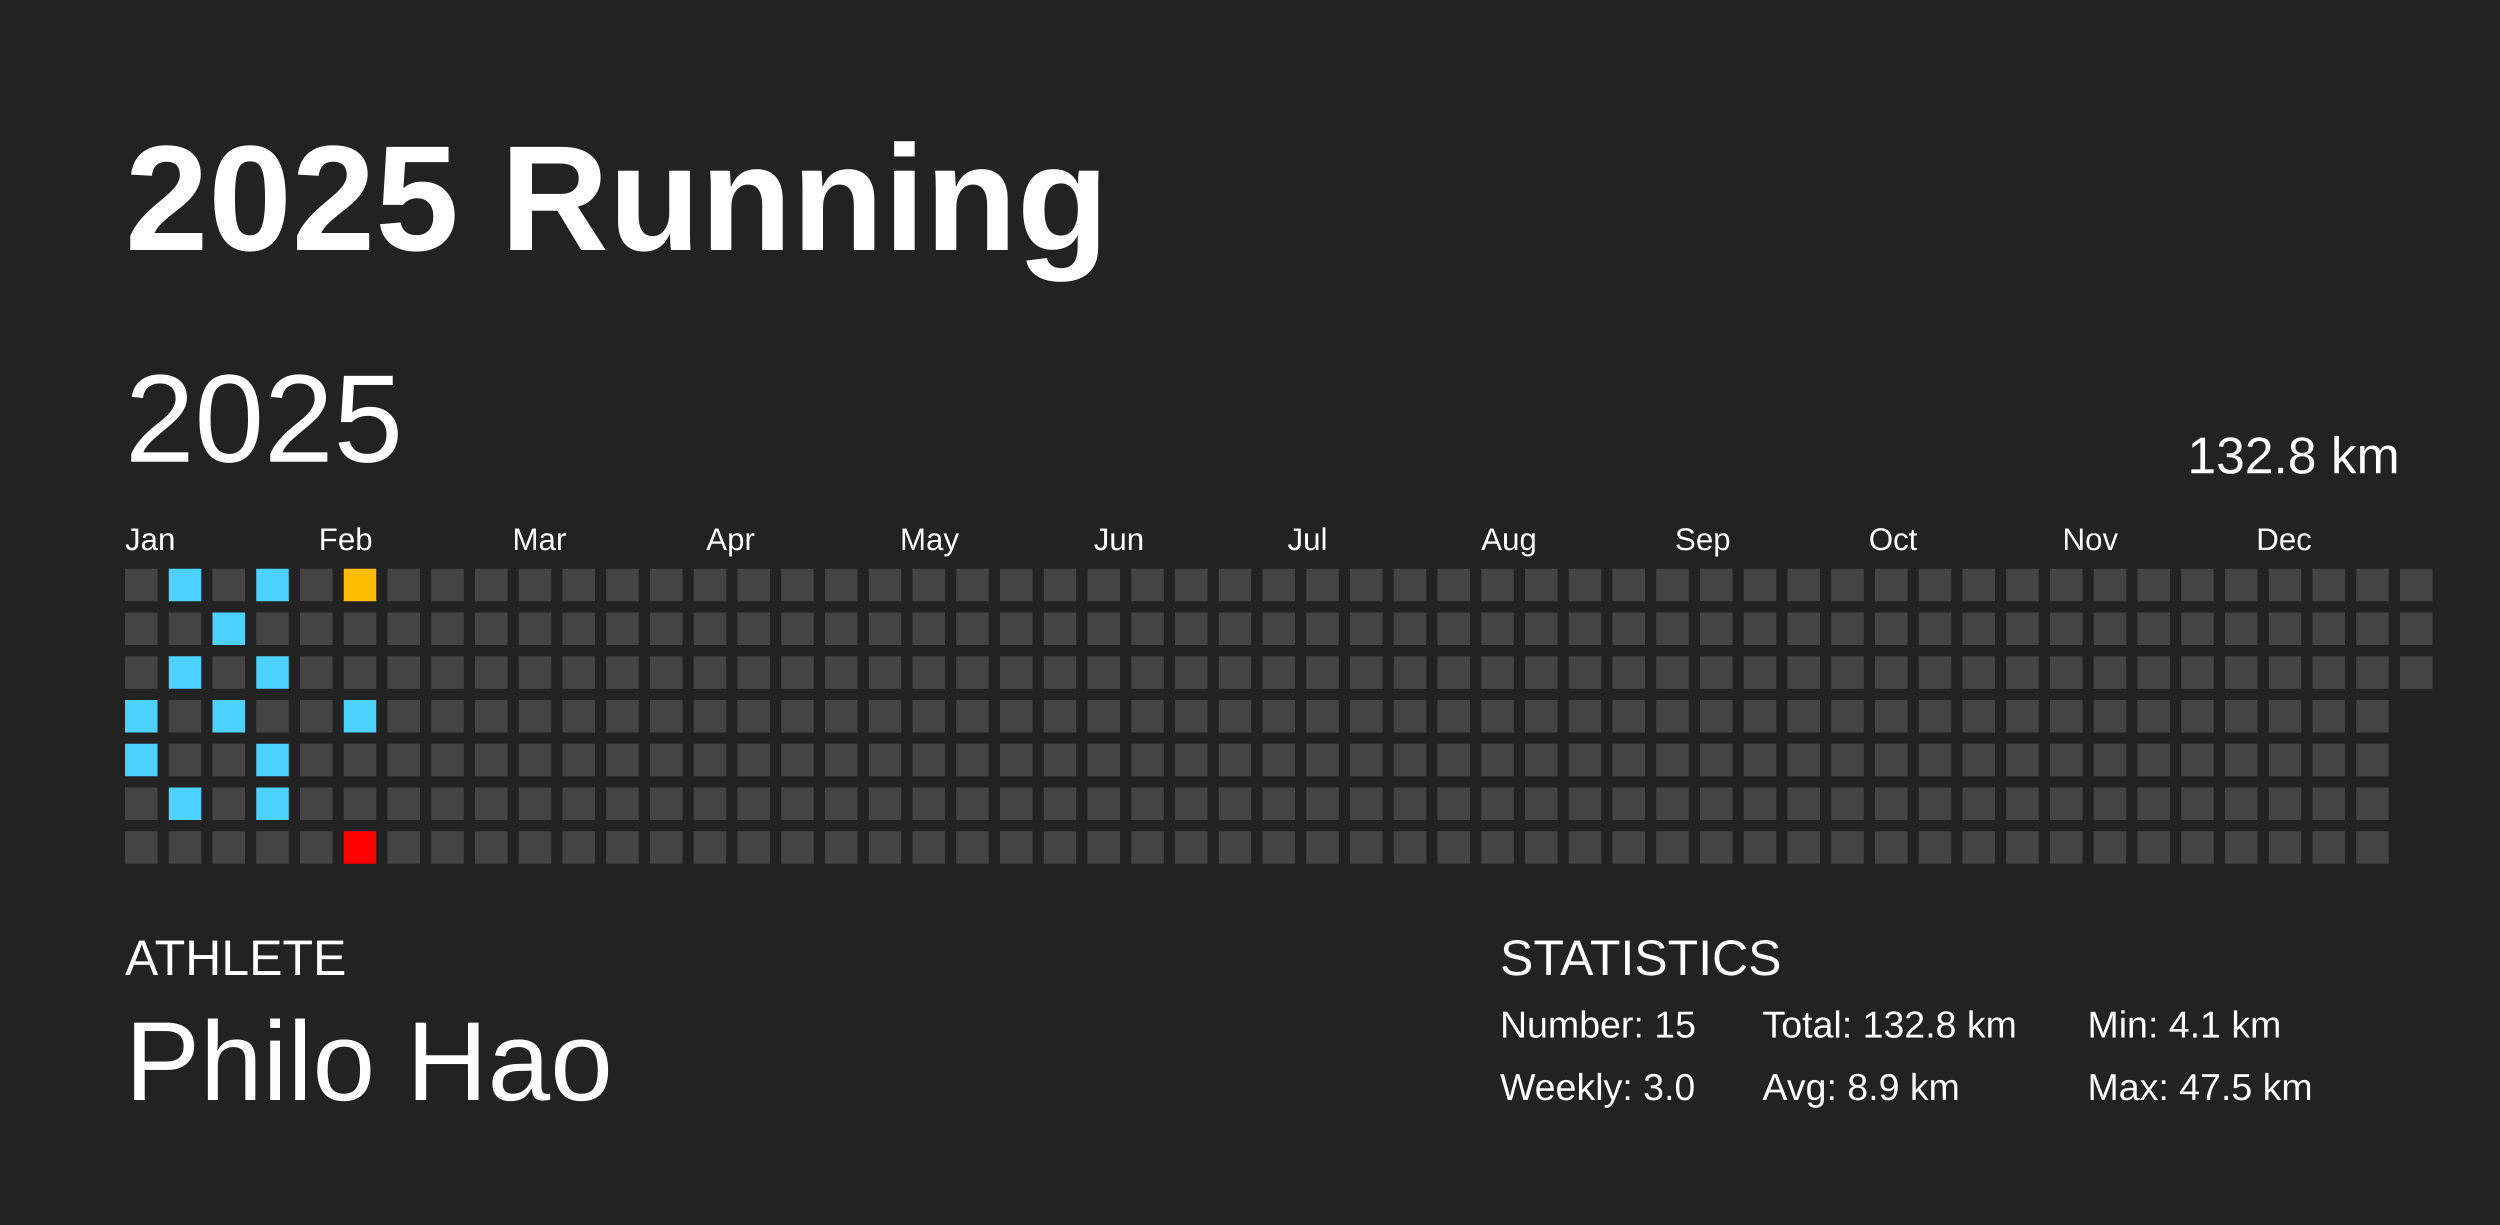
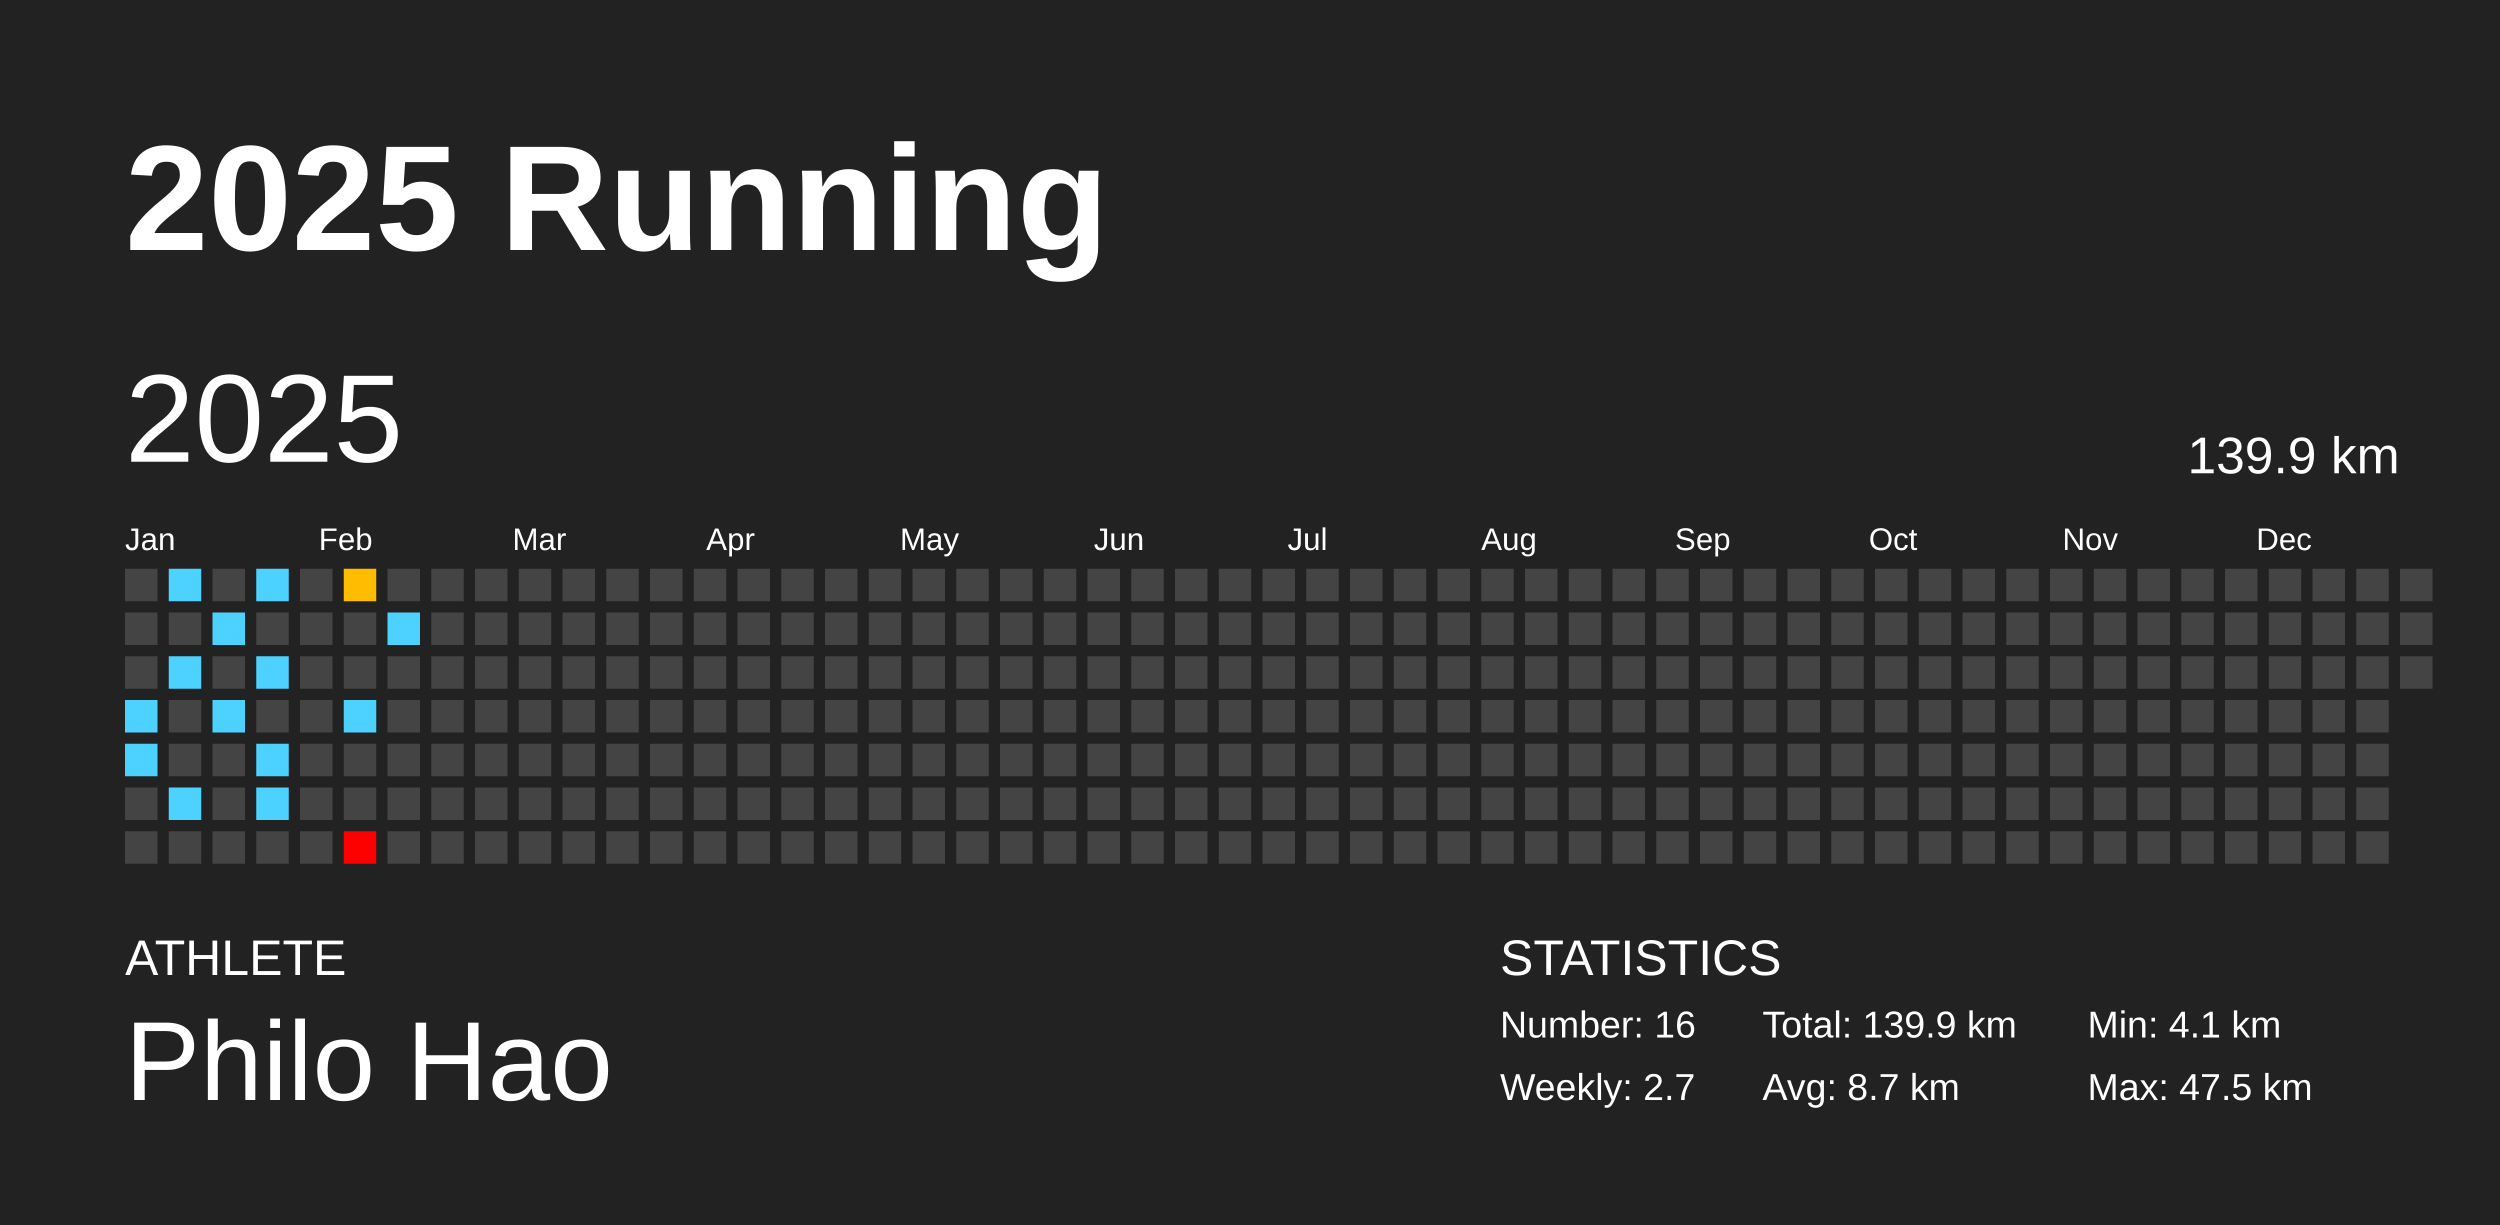
<svg xmlns="http://www.w3.org/2000/svg" baseProfile="full" height="98mm" version="1.1" viewBox="0,0,200,98" width="200mm">
  <defs />
  <rect fill="#222222" height="98" width="200" x="0" y="0" />
  <text fill="#FFFFFF" style="font-size:12px; font-family:Arial; font-weight:bold;" x="10" y="20">2025 Running</text>
  <text fill="#FFFFFF" style="font-size:4px; font-family:Arial" x="10" y="78">ATHLETE</text>
  <text fill="#FFFFFF" style="font-size:9px; font-family:Arial" x="10" y="88">Philo Hao</text>
  <text fill="#FFFFFF" style="font-size:4px; font-family:Arial" x="120" y="78">STATISTICS</text>
-   <text fill="#FFFFFF" style="font-size:3px; font-family:Arial" x="120" y="83">Number: 15</text>
-   <text fill="#FFFFFF" style="font-size:3px; font-family:Arial" x="120" y="88">Weekly: 3.0</text>
-   <text fill="#FFFFFF" style="font-size:3px; font-family:Arial" x="141" y="83">Total: 132.8 km</text>
-   <text fill="#FFFFFF" style="font-size:3px; font-family:Arial" x="141" y="88">Avg: 8.9 km</text>
+   <text fill="#FFFFFF" style="font-size:3px; font-family:Arial" x="120" y="83">Number: 16</text>
+   <text fill="#FFFFFF" style="font-size:3px; font-family:Arial" x="120" y="88">Weekly: 2.7</text>
+   <text fill="#FFFFFF" style="font-size:3px; font-family:Arial" x="141" y="83">Total: 139.9 km</text>
+   <text fill="#FFFFFF" style="font-size:3px; font-family:Arial" x="141" y="88">Avg: 8.7 km</text>
  <text fill="#FFFFFF" style="font-size:3px; font-family:Arial" x="167" y="83">Min: 4.1 km</text>
  <text fill="#FFFFFF" style="font-size:3px; font-family:Arial" x="167" y="88">Max: 47.5 km</text>
  <text dominant-baseline="hanging" fill="#FFFFFF" style="font-size:10.0px; font-family:Arial;" x="10" y="30">2025</text>
-   <text dominant-baseline="hanging" fill="#FFFFFF" style="font-size:4.125px; font-family:Arial;" x="175" y="35">132.8 km</text>
+   <text dominant-baseline="hanging" fill="#FFFFFF" style="font-size:4.125px; font-family:Arial;" x="175" y="35">139.9 km</text>
  <text fill="#FFFFFF" style="font-size:2.5px; font-family:Arial" x="10.0" y="44">Jan</text>
  <text fill="#FFFFFF" style="font-size:2.5px; font-family:Arial" x="25.5" y="44">Feb</text>
  <text fill="#FFFFFF" style="font-size:2.5px; font-family:Arial" x="41.0" y="44">Mar</text>
  <text fill="#FFFFFF" style="font-size:2.5px; font-family:Arial" x="56.5" y="44">Apr</text>
  <text fill="#FFFFFF" style="font-size:2.5px; font-family:Arial" x="72.0" y="44">May</text>
  <text fill="#FFFFFF" style="font-size:2.5px; font-family:Arial" x="87.5" y="44">Jun</text>
  <text fill="#FFFFFF" style="font-size:2.5px; font-family:Arial" x="103.0" y="44">Jul</text>
  <text fill="#FFFFFF" style="font-size:2.5px; font-family:Arial" x="118.5" y="44">Aug</text>
  <text fill="#FFFFFF" style="font-size:2.5px; font-family:Arial" x="134.0" y="44">Sep</text>
  <text fill="#FFFFFF" style="font-size:2.5px; font-family:Arial" x="149.5" y="44">Oct</text>
  <text fill="#FFFFFF" style="font-size:2.5px; font-family:Arial" x="165.0" y="44">Nov</text>
  <text fill="#FFFFFF" style="font-size:2.5px; font-family:Arial" x="180.5" y="44">Dec</text>
  <rect fill="#444444" height="2.6" width="2.6" x="10.0" y="45.5" />
  <rect fill="#444444" height="2.6" width="2.6" x="10.0" y="49.0" />
  <rect fill="#444444" height="2.6" width="2.6" x="10.0" y="52.5" />
  <rect fill="#4dd2ff" height="2.6" width="2.6" x="10.0" y="56.0" />
  <rect fill="#4dd2ff" height="2.6" width="2.6" x="10.0" y="59.5" />
  <rect fill="#444444" height="2.6" width="2.6" x="10.0" y="63.0" />
  <rect fill="#444444" height="2.6" width="2.6" x="10.0" y="66.5" />
  <rect fill="#4dd2ff" height="2.6" width="2.6" x="13.5" y="45.5" />
  <rect fill="#444444" height="2.6" width="2.6" x="13.5" y="49.0" />
  <rect fill="#4dd2ff" height="2.6" width="2.6" x="13.5" y="52.5" />
  <rect fill="#444444" height="2.6" width="2.6" x="13.5" y="56.0" />
  <rect fill="#444444" height="2.6" width="2.6" x="13.5" y="59.5" />
  <rect fill="#4dd2ff" height="2.6" width="2.6" x="13.5" y="63.0" />
  <rect fill="#444444" height="2.6" width="2.6" x="13.5" y="66.5" />
  <rect fill="#444444" height="2.6" width="2.6" x="17.0" y="45.5" />
  <rect fill="#4dd2ff" height="2.6" width="2.6" x="17.0" y="49.0" />
  <rect fill="#444444" height="2.6" width="2.6" x="17.0" y="52.5" />
  <rect fill="#4dd2ff" height="2.6" width="2.6" x="17.0" y="56.0" />
  <rect fill="#444444" height="2.6" width="2.6" x="17.0" y="59.5" />
  <rect fill="#444444" height="2.6" width="2.6" x="17.0" y="63.0" />
  <rect fill="#444444" height="2.6" width="2.6" x="17.0" y="66.5" />
  <rect fill="#4dd2ff" height="2.6" width="2.6" x="20.5" y="45.5" />
  <rect fill="#444444" height="2.6" width="2.6" x="20.5" y="49.0" />
  <rect fill="#4dd2ff" height="2.6" width="2.6" x="20.5" y="52.5" />
  <rect fill="#444444" height="2.6" width="2.6" x="20.5" y="56.0" />
  <rect fill="#4dd2ff" height="2.6" width="2.6" x="20.5" y="59.5" />
  <rect fill="#4dd2ff" height="2.6" width="2.6" x="20.5" y="63.0" />
  <rect fill="#444444" height="2.6" width="2.6" x="20.5" y="66.5" />
  <rect fill="#444444" height="2.6" width="2.6" x="24.0" y="45.5" />
  <rect fill="#444444" height="2.6" width="2.6" x="24.0" y="49.0" />
  <rect fill="#444444" height="2.6" width="2.6" x="24.0" y="52.5" />
  <rect fill="#444444" height="2.6" width="2.6" x="24.0" y="56.0" />
  <rect fill="#444444" height="2.6" width="2.6" x="24.0" y="59.5" />
  <rect fill="#444444" height="2.6" width="2.6" x="24.0" y="63.0" />
  <rect fill="#444444" height="2.6" width="2.6" x="24.0" y="66.5" />
  <rect fill="#ffbc00" height="2.6" width="2.6" x="27.5" y="45.5" />
  <rect fill="#444444" height="2.6" width="2.6" x="27.5" y="49.0" />
  <rect fill="#444444" height="2.6" width="2.6" x="27.5" y="52.5" />
  <rect fill="#4dd2ff" height="2.6" width="2.6" x="27.5" y="56.0" />
  <rect fill="#444444" height="2.6" width="2.6" x="27.5" y="59.5" />
  <rect fill="#444444" height="2.6" width="2.6" x="27.5" y="63.0" />
  <rect fill="red" height="2.6" width="2.6" x="27.5" y="66.5" />
  <rect fill="#444444" height="2.6" width="2.6" x="31.0" y="45.5" />
-   <rect fill="#444444" height="2.6" width="2.6" x="31.0" y="49.0" />
+   <rect fill="#4dd2ff" height="2.6" width="2.6" x="31.0" y="49.0" />
  <rect fill="#444444" height="2.6" width="2.6" x="31.0" y="52.5" />
  <rect fill="#444444" height="2.6" width="2.6" x="31.0" y="56.0" />
  <rect fill="#444444" height="2.6" width="2.6" x="31.0" y="59.5" />
  <rect fill="#444444" height="2.6" width="2.6" x="31.0" y="63.0" />
  <rect fill="#444444" height="2.6" width="2.6" x="31.0" y="66.5" />
  <rect fill="#444444" height="2.6" width="2.6" x="34.5" y="45.5" />
  <rect fill="#444444" height="2.6" width="2.6" x="34.5" y="49.0" />
  <rect fill="#444444" height="2.6" width="2.6" x="34.5" y="52.5" />
  <rect fill="#444444" height="2.6" width="2.6" x="34.5" y="56.0" />
  <rect fill="#444444" height="2.6" width="2.6" x="34.5" y="59.5" />
  <rect fill="#444444" height="2.6" width="2.6" x="34.5" y="63.0" />
  <rect fill="#444444" height="2.6" width="2.6" x="34.5" y="66.5" />
  <rect fill="#444444" height="2.6" width="2.6" x="38.0" y="45.5" />
  <rect fill="#444444" height="2.6" width="2.6" x="38.0" y="49.0" />
  <rect fill="#444444" height="2.6" width="2.6" x="38.0" y="52.5" />
  <rect fill="#444444" height="2.6" width="2.6" x="38.0" y="56.0" />
  <rect fill="#444444" height="2.6" width="2.6" x="38.0" y="59.5" />
  <rect fill="#444444" height="2.6" width="2.6" x="38.0" y="63.0" />
  <rect fill="#444444" height="2.6" width="2.6" x="38.0" y="66.5" />
  <rect fill="#444444" height="2.6" width="2.6" x="41.5" y="45.5" />
  <rect fill="#444444" height="2.6" width="2.6" x="41.5" y="49.0" />
  <rect fill="#444444" height="2.6" width="2.6" x="41.5" y="52.5" />
  <rect fill="#444444" height="2.6" width="2.6" x="41.5" y="56.0" />
  <rect fill="#444444" height="2.6" width="2.6" x="41.5" y="59.5" />
  <rect fill="#444444" height="2.6" width="2.6" x="41.5" y="63.0" />
  <rect fill="#444444" height="2.6" width="2.6" x="41.5" y="66.5" />
  <rect fill="#444444" height="2.6" width="2.6" x="45.0" y="45.5" />
  <rect fill="#444444" height="2.6" width="2.6" x="45.0" y="49.0" />
  <rect fill="#444444" height="2.6" width="2.6" x="45.0" y="52.5" />
  <rect fill="#444444" height="2.6" width="2.6" x="45.0" y="56.0" />
  <rect fill="#444444" height="2.6" width="2.6" x="45.0" y="59.5" />
  <rect fill="#444444" height="2.6" width="2.6" x="45.0" y="63.0" />
  <rect fill="#444444" height="2.6" width="2.6" x="45.0" y="66.5" />
  <rect fill="#444444" height="2.6" width="2.6" x="48.5" y="45.5" />
  <rect fill="#444444" height="2.6" width="2.6" x="48.5" y="49.0" />
  <rect fill="#444444" height="2.6" width="2.6" x="48.5" y="52.5" />
  <rect fill="#444444" height="2.6" width="2.6" x="48.5" y="56.0" />
  <rect fill="#444444" height="2.6" width="2.6" x="48.5" y="59.5" />
  <rect fill="#444444" height="2.6" width="2.6" x="48.5" y="63.0" />
  <rect fill="#444444" height="2.6" width="2.6" x="48.5" y="66.5" />
  <rect fill="#444444" height="2.6" width="2.6" x="52.0" y="45.5" />
  <rect fill="#444444" height="2.6" width="2.6" x="52.0" y="49.0" />
  <rect fill="#444444" height="2.6" width="2.6" x="52.0" y="52.5" />
  <rect fill="#444444" height="2.6" width="2.6" x="52.0" y="56.0" />
  <rect fill="#444444" height="2.6" width="2.6" x="52.0" y="59.5" />
  <rect fill="#444444" height="2.6" width="2.6" x="52.0" y="63.0" />
  <rect fill="#444444" height="2.6" width="2.6" x="52.0" y="66.5" />
  <rect fill="#444444" height="2.6" width="2.6" x="55.5" y="45.5" />
  <rect fill="#444444" height="2.6" width="2.6" x="55.5" y="49.0" />
  <rect fill="#444444" height="2.6" width="2.6" x="55.5" y="52.5" />
  <rect fill="#444444" height="2.6" width="2.6" x="55.5" y="56.0" />
  <rect fill="#444444" height="2.6" width="2.6" x="55.5" y="59.5" />
  <rect fill="#444444" height="2.6" width="2.6" x="55.5" y="63.0" />
  <rect fill="#444444" height="2.6" width="2.6" x="55.5" y="66.5" />
  <rect fill="#444444" height="2.6" width="2.6" x="59.0" y="45.5" />
  <rect fill="#444444" height="2.6" width="2.6" x="59.0" y="49.0" />
  <rect fill="#444444" height="2.6" width="2.6" x="59.0" y="52.5" />
  <rect fill="#444444" height="2.6" width="2.6" x="59.0" y="56.0" />
  <rect fill="#444444" height="2.6" width="2.6" x="59.0" y="59.5" />
  <rect fill="#444444" height="2.6" width="2.6" x="59.0" y="63.0" />
  <rect fill="#444444" height="2.6" width="2.6" x="59.0" y="66.5" />
  <rect fill="#444444" height="2.6" width="2.6" x="62.5" y="45.5" />
  <rect fill="#444444" height="2.6" width="2.6" x="62.5" y="49.0" />
  <rect fill="#444444" height="2.6" width="2.6" x="62.5" y="52.5" />
  <rect fill="#444444" height="2.6" width="2.6" x="62.5" y="56.0" />
  <rect fill="#444444" height="2.6" width="2.6" x="62.5" y="59.5" />
  <rect fill="#444444" height="2.6" width="2.6" x="62.5" y="63.0" />
  <rect fill="#444444" height="2.6" width="2.6" x="62.5" y="66.5" />
  <rect fill="#444444" height="2.6" width="2.6" x="66.0" y="45.5" />
  <rect fill="#444444" height="2.6" width="2.6" x="66.0" y="49.0" />
  <rect fill="#444444" height="2.6" width="2.6" x="66.0" y="52.5" />
  <rect fill="#444444" height="2.6" width="2.6" x="66.0" y="56.0" />
  <rect fill="#444444" height="2.6" width="2.6" x="66.0" y="59.5" />
  <rect fill="#444444" height="2.6" width="2.6" x="66.0" y="63.0" />
  <rect fill="#444444" height="2.6" width="2.6" x="66.0" y="66.5" />
  <rect fill="#444444" height="2.6" width="2.6" x="69.5" y="45.5" />
  <rect fill="#444444" height="2.6" width="2.6" x="69.5" y="49.0" />
  <rect fill="#444444" height="2.6" width="2.6" x="69.5" y="52.5" />
  <rect fill="#444444" height="2.6" width="2.6" x="69.5" y="56.0" />
  <rect fill="#444444" height="2.6" width="2.6" x="69.5" y="59.5" />
  <rect fill="#444444" height="2.6" width="2.6" x="69.5" y="63.0" />
  <rect fill="#444444" height="2.6" width="2.6" x="69.5" y="66.5" />
  <rect fill="#444444" height="2.6" width="2.6" x="73.0" y="45.5" />
  <rect fill="#444444" height="2.6" width="2.6" x="73.0" y="49.0" />
  <rect fill="#444444" height="2.6" width="2.6" x="73.0" y="52.5" />
  <rect fill="#444444" height="2.6" width="2.6" x="73.0" y="56.0" />
  <rect fill="#444444" height="2.6" width="2.6" x="73.0" y="59.5" />
  <rect fill="#444444" height="2.6" width="2.6" x="73.0" y="63.0" />
  <rect fill="#444444" height="2.6" width="2.6" x="73.0" y="66.5" />
  <rect fill="#444444" height="2.6" width="2.6" x="76.5" y="45.5" />
  <rect fill="#444444" height="2.6" width="2.6" x="76.5" y="49.0" />
  <rect fill="#444444" height="2.6" width="2.6" x="76.5" y="52.5" />
  <rect fill="#444444" height="2.6" width="2.6" x="76.5" y="56.0" />
  <rect fill="#444444" height="2.6" width="2.6" x="76.5" y="59.5" />
  <rect fill="#444444" height="2.6" width="2.6" x="76.5" y="63.0" />
  <rect fill="#444444" height="2.6" width="2.6" x="76.5" y="66.5" />
  <rect fill="#444444" height="2.6" width="2.6" x="80.0" y="45.5" />
  <rect fill="#444444" height="2.6" width="2.6" x="80.0" y="49.0" />
  <rect fill="#444444" height="2.6" width="2.6" x="80.0" y="52.5" />
  <rect fill="#444444" height="2.6" width="2.6" x="80.0" y="56.0" />
  <rect fill="#444444" height="2.6" width="2.6" x="80.0" y="59.5" />
  <rect fill="#444444" height="2.6" width="2.6" x="80.0" y="63.0" />
  <rect fill="#444444" height="2.6" width="2.6" x="80.0" y="66.5" />
  <rect fill="#444444" height="2.6" width="2.6" x="83.5" y="45.5" />
  <rect fill="#444444" height="2.6" width="2.6" x="83.5" y="49.0" />
  <rect fill="#444444" height="2.6" width="2.6" x="83.5" y="52.5" />
  <rect fill="#444444" height="2.6" width="2.6" x="83.5" y="56.0" />
  <rect fill="#444444" height="2.6" width="2.6" x="83.5" y="59.5" />
  <rect fill="#444444" height="2.6" width="2.6" x="83.5" y="63.0" />
  <rect fill="#444444" height="2.6" width="2.6" x="83.5" y="66.5" />
  <rect fill="#444444" height="2.6" width="2.6" x="87.0" y="45.5" />
  <rect fill="#444444" height="2.6" width="2.6" x="87.0" y="49.0" />
  <rect fill="#444444" height="2.6" width="2.6" x="87.0" y="52.5" />
  <rect fill="#444444" height="2.6" width="2.6" x="87.0" y="56.0" />
  <rect fill="#444444" height="2.6" width="2.6" x="87.0" y="59.5" />
  <rect fill="#444444" height="2.6" width="2.6" x="87.0" y="63.0" />
  <rect fill="#444444" height="2.6" width="2.6" x="87.0" y="66.5" />
  <rect fill="#444444" height="2.6" width="2.6" x="90.5" y="45.5" />
  <rect fill="#444444" height="2.6" width="2.6" x="90.5" y="49.0" />
  <rect fill="#444444" height="2.6" width="2.6" x="90.5" y="52.5" />
  <rect fill="#444444" height="2.6" width="2.6" x="90.5" y="56.0" />
  <rect fill="#444444" height="2.6" width="2.6" x="90.5" y="59.5" />
  <rect fill="#444444" height="2.6" width="2.6" x="90.5" y="63.0" />
  <rect fill="#444444" height="2.6" width="2.6" x="90.5" y="66.5" />
  <rect fill="#444444" height="2.6" width="2.6" x="94.0" y="45.5" />
  <rect fill="#444444" height="2.6" width="2.6" x="94.0" y="49.0" />
  <rect fill="#444444" height="2.6" width="2.6" x="94.0" y="52.5" />
  <rect fill="#444444" height="2.6" width="2.6" x="94.0" y="56.0" />
  <rect fill="#444444" height="2.6" width="2.6" x="94.0" y="59.5" />
  <rect fill="#444444" height="2.6" width="2.6" x="94.0" y="63.0" />
  <rect fill="#444444" height="2.6" width="2.6" x="94.0" y="66.5" />
  <rect fill="#444444" height="2.6" width="2.6" x="97.5" y="45.5" />
  <rect fill="#444444" height="2.6" width="2.6" x="97.5" y="49.0" />
  <rect fill="#444444" height="2.6" width="2.6" x="97.5" y="52.5" />
  <rect fill="#444444" height="2.6" width="2.6" x="97.5" y="56.0" />
  <rect fill="#444444" height="2.6" width="2.6" x="97.5" y="59.5" />
  <rect fill="#444444" height="2.6" width="2.6" x="97.5" y="63.0" />
  <rect fill="#444444" height="2.6" width="2.6" x="97.5" y="66.5" />
  <rect fill="#444444" height="2.6" width="2.6" x="101.0" y="45.5" />
  <rect fill="#444444" height="2.6" width="2.6" x="101.0" y="49.0" />
  <rect fill="#444444" height="2.6" width="2.6" x="101.0" y="52.5" />
  <rect fill="#444444" height="2.6" width="2.6" x="101.0" y="56.0" />
  <rect fill="#444444" height="2.6" width="2.6" x="101.0" y="59.5" />
  <rect fill="#444444" height="2.6" width="2.6" x="101.0" y="63.0" />
  <rect fill="#444444" height="2.6" width="2.6" x="101.0" y="66.5" />
  <rect fill="#444444" height="2.6" width="2.6" x="104.5" y="45.5" />
  <rect fill="#444444" height="2.6" width="2.6" x="104.5" y="49.0" />
  <rect fill="#444444" height="2.6" width="2.6" x="104.5" y="52.5" />
  <rect fill="#444444" height="2.6" width="2.6" x="104.5" y="56.0" />
  <rect fill="#444444" height="2.6" width="2.6" x="104.5" y="59.5" />
  <rect fill="#444444" height="2.6" width="2.6" x="104.5" y="63.0" />
  <rect fill="#444444" height="2.6" width="2.6" x="104.5" y="66.5" />
  <rect fill="#444444" height="2.6" width="2.6" x="108.0" y="45.5" />
  <rect fill="#444444" height="2.6" width="2.6" x="108.0" y="49.0" />
  <rect fill="#444444" height="2.6" width="2.6" x="108.0" y="52.5" />
  <rect fill="#444444" height="2.6" width="2.6" x="108.0" y="56.0" />
  <rect fill="#444444" height="2.6" width="2.6" x="108.0" y="59.5" />
  <rect fill="#444444" height="2.6" width="2.6" x="108.0" y="63.0" />
  <rect fill="#444444" height="2.6" width="2.6" x="108.0" y="66.5" />
  <rect fill="#444444" height="2.6" width="2.6" x="111.5" y="45.5" />
  <rect fill="#444444" height="2.6" width="2.6" x="111.5" y="49.0" />
  <rect fill="#444444" height="2.6" width="2.6" x="111.5" y="52.5" />
  <rect fill="#444444" height="2.6" width="2.6" x="111.5" y="56.0" />
  <rect fill="#444444" height="2.6" width="2.6" x="111.5" y="59.5" />
  <rect fill="#444444" height="2.6" width="2.6" x="111.5" y="63.0" />
  <rect fill="#444444" height="2.6" width="2.6" x="111.5" y="66.5" />
  <rect fill="#444444" height="2.6" width="2.6" x="115.0" y="45.5" />
  <rect fill="#444444" height="2.6" width="2.6" x="115.0" y="49.0" />
  <rect fill="#444444" height="2.6" width="2.6" x="115.0" y="52.5" />
  <rect fill="#444444" height="2.6" width="2.6" x="115.0" y="56.0" />
  <rect fill="#444444" height="2.6" width="2.6" x="115.0" y="59.5" />
  <rect fill="#444444" height="2.6" width="2.6" x="115.0" y="63.0" />
  <rect fill="#444444" height="2.6" width="2.6" x="115.0" y="66.5" />
  <rect fill="#444444" height="2.6" width="2.6" x="118.5" y="45.5" />
  <rect fill="#444444" height="2.6" width="2.6" x="118.5" y="49.0" />
  <rect fill="#444444" height="2.6" width="2.6" x="118.5" y="52.5" />
  <rect fill="#444444" height="2.6" width="2.6" x="118.5" y="56.0" />
  <rect fill="#444444" height="2.6" width="2.6" x="118.5" y="59.5" />
  <rect fill="#444444" height="2.6" width="2.6" x="118.5" y="63.0" />
  <rect fill="#444444" height="2.6" width="2.6" x="118.5" y="66.5" />
  <rect fill="#444444" height="2.6" width="2.6" x="122.0" y="45.5" />
  <rect fill="#444444" height="2.6" width="2.6" x="122.0" y="49.0" />
  <rect fill="#444444" height="2.6" width="2.6" x="122.0" y="52.5" />
  <rect fill="#444444" height="2.6" width="2.6" x="122.0" y="56.0" />
  <rect fill="#444444" height="2.6" width="2.6" x="122.0" y="59.5" />
  <rect fill="#444444" height="2.6" width="2.6" x="122.0" y="63.0" />
  <rect fill="#444444" height="2.6" width="2.6" x="122.0" y="66.5" />
  <rect fill="#444444" height="2.6" width="2.6" x="125.5" y="45.5" />
  <rect fill="#444444" height="2.6" width="2.6" x="125.5" y="49.0" />
  <rect fill="#444444" height="2.6" width="2.6" x="125.5" y="52.5" />
  <rect fill="#444444" height="2.6" width="2.6" x="125.5" y="56.0" />
  <rect fill="#444444" height="2.6" width="2.6" x="125.5" y="59.5" />
  <rect fill="#444444" height="2.6" width="2.6" x="125.5" y="63.0" />
  <rect fill="#444444" height="2.6" width="2.6" x="125.5" y="66.5" />
  <rect fill="#444444" height="2.6" width="2.6" x="129.0" y="45.5" />
  <rect fill="#444444" height="2.6" width="2.6" x="129.0" y="49.0" />
  <rect fill="#444444" height="2.6" width="2.6" x="129.0" y="52.5" />
  <rect fill="#444444" height="2.6" width="2.6" x="129.0" y="56.0" />
  <rect fill="#444444" height="2.6" width="2.6" x="129.0" y="59.5" />
  <rect fill="#444444" height="2.6" width="2.6" x="129.0" y="63.0" />
  <rect fill="#444444" height="2.6" width="2.6" x="129.0" y="66.5" />
  <rect fill="#444444" height="2.6" width="2.6" x="132.5" y="45.5" />
  <rect fill="#444444" height="2.6" width="2.6" x="132.5" y="49.0" />
  <rect fill="#444444" height="2.6" width="2.6" x="132.5" y="52.5" />
  <rect fill="#444444" height="2.6" width="2.6" x="132.5" y="56.0" />
  <rect fill="#444444" height="2.6" width="2.6" x="132.5" y="59.5" />
  <rect fill="#444444" height="2.6" width="2.6" x="132.5" y="63.0" />
  <rect fill="#444444" height="2.6" width="2.6" x="132.5" y="66.5" />
  <rect fill="#444444" height="2.6" width="2.6" x="136.0" y="45.5" />
  <rect fill="#444444" height="2.6" width="2.6" x="136.0" y="49.0" />
  <rect fill="#444444" height="2.6" width="2.6" x="136.0" y="52.5" />
  <rect fill="#444444" height="2.6" width="2.6" x="136.0" y="56.0" />
  <rect fill="#444444" height="2.6" width="2.6" x="136.0" y="59.5" />
  <rect fill="#444444" height="2.6" width="2.6" x="136.0" y="63.0" />
  <rect fill="#444444" height="2.6" width="2.6" x="136.0" y="66.5" />
  <rect fill="#444444" height="2.6" width="2.6" x="139.5" y="45.5" />
  <rect fill="#444444" height="2.6" width="2.6" x="139.5" y="49.0" />
  <rect fill="#444444" height="2.6" width="2.6" x="139.5" y="52.5" />
  <rect fill="#444444" height="2.6" width="2.6" x="139.5" y="56.0" />
  <rect fill="#444444" height="2.6" width="2.6" x="139.5" y="59.5" />
  <rect fill="#444444" height="2.6" width="2.6" x="139.5" y="63.0" />
  <rect fill="#444444" height="2.6" width="2.6" x="139.5" y="66.5" />
  <rect fill="#444444" height="2.6" width="2.6" x="143.0" y="45.5" />
  <rect fill="#444444" height="2.6" width="2.6" x="143.0" y="49.0" />
  <rect fill="#444444" height="2.6" width="2.6" x="143.0" y="52.5" />
  <rect fill="#444444" height="2.6" width="2.6" x="143.0" y="56.0" />
  <rect fill="#444444" height="2.6" width="2.6" x="143.0" y="59.5" />
  <rect fill="#444444" height="2.6" width="2.6" x="143.0" y="63.0" />
  <rect fill="#444444" height="2.6" width="2.6" x="143.0" y="66.5" />
  <rect fill="#444444" height="2.6" width="2.6" x="146.5" y="45.5" />
  <rect fill="#444444" height="2.6" width="2.6" x="146.5" y="49.0" />
  <rect fill="#444444" height="2.6" width="2.6" x="146.5" y="52.5" />
  <rect fill="#444444" height="2.6" width="2.6" x="146.5" y="56.0" />
  <rect fill="#444444" height="2.6" width="2.6" x="146.5" y="59.5" />
  <rect fill="#444444" height="2.6" width="2.6" x="146.5" y="63.0" />
  <rect fill="#444444" height="2.6" width="2.6" x="146.5" y="66.5" />
  <rect fill="#444444" height="2.6" width="2.6" x="150.0" y="45.5" />
  <rect fill="#444444" height="2.6" width="2.6" x="150.0" y="49.0" />
  <rect fill="#444444" height="2.6" width="2.6" x="150.0" y="52.5" />
  <rect fill="#444444" height="2.6" width="2.6" x="150.0" y="56.0" />
  <rect fill="#444444" height="2.6" width="2.6" x="150.0" y="59.5" />
  <rect fill="#444444" height="2.6" width="2.6" x="150.0" y="63.0" />
  <rect fill="#444444" height="2.6" width="2.6" x="150.0" y="66.5" />
  <rect fill="#444444" height="2.6" width="2.6" x="153.5" y="45.5" />
  <rect fill="#444444" height="2.6" width="2.6" x="153.5" y="49.0" />
  <rect fill="#444444" height="2.6" width="2.6" x="153.5" y="52.5" />
  <rect fill="#444444" height="2.6" width="2.6" x="153.5" y="56.0" />
  <rect fill="#444444" height="2.6" width="2.6" x="153.5" y="59.5" />
  <rect fill="#444444" height="2.6" width="2.6" x="153.5" y="63.0" />
  <rect fill="#444444" height="2.6" width="2.6" x="153.5" y="66.5" />
  <rect fill="#444444" height="2.6" width="2.6" x="157.0" y="45.5" />
  <rect fill="#444444" height="2.6" width="2.6" x="157.0" y="49.0" />
  <rect fill="#444444" height="2.6" width="2.6" x="157.0" y="52.5" />
  <rect fill="#444444" height="2.6" width="2.6" x="157.0" y="56.0" />
  <rect fill="#444444" height="2.6" width="2.6" x="157.0" y="59.5" />
  <rect fill="#444444" height="2.6" width="2.6" x="157.0" y="63.0" />
  <rect fill="#444444" height="2.6" width="2.6" x="157.0" y="66.5" />
  <rect fill="#444444" height="2.6" width="2.6" x="160.5" y="45.5" />
  <rect fill="#444444" height="2.6" width="2.6" x="160.5" y="49.0" />
  <rect fill="#444444" height="2.6" width="2.6" x="160.5" y="52.5" />
  <rect fill="#444444" height="2.6" width="2.6" x="160.5" y="56.0" />
  <rect fill="#444444" height="2.6" width="2.6" x="160.5" y="59.5" />
  <rect fill="#444444" height="2.6" width="2.6" x="160.5" y="63.0" />
  <rect fill="#444444" height="2.6" width="2.6" x="160.5" y="66.5" />
  <rect fill="#444444" height="2.6" width="2.6" x="164.0" y="45.5" />
  <rect fill="#444444" height="2.6" width="2.6" x="164.0" y="49.0" />
  <rect fill="#444444" height="2.6" width="2.6" x="164.0" y="52.5" />
  <rect fill="#444444" height="2.6" width="2.6" x="164.0" y="56.0" />
  <rect fill="#444444" height="2.6" width="2.6" x="164.0" y="59.5" />
  <rect fill="#444444" height="2.6" width="2.6" x="164.0" y="63.0" />
  <rect fill="#444444" height="2.6" width="2.6" x="164.0" y="66.5" />
  <rect fill="#444444" height="2.6" width="2.6" x="167.5" y="45.5" />
  <rect fill="#444444" height="2.6" width="2.6" x="167.5" y="49.0" />
  <rect fill="#444444" height="2.6" width="2.6" x="167.5" y="52.5" />
  <rect fill="#444444" height="2.6" width="2.6" x="167.5" y="56.0" />
  <rect fill="#444444" height="2.6" width="2.6" x="167.5" y="59.5" />
  <rect fill="#444444" height="2.6" width="2.6" x="167.5" y="63.0" />
  <rect fill="#444444" height="2.6" width="2.6" x="167.5" y="66.5" />
  <rect fill="#444444" height="2.6" width="2.6" x="171.0" y="45.5" />
  <rect fill="#444444" height="2.6" width="2.6" x="171.0" y="49.0" />
  <rect fill="#444444" height="2.6" width="2.6" x="171.0" y="52.5" />
  <rect fill="#444444" height="2.6" width="2.6" x="171.0" y="56.0" />
  <rect fill="#444444" height="2.6" width="2.6" x="171.0" y="59.5" />
  <rect fill="#444444" height="2.6" width="2.6" x="171.0" y="63.0" />
  <rect fill="#444444" height="2.6" width="2.6" x="171.0" y="66.5" />
  <rect fill="#444444" height="2.6" width="2.6" x="174.5" y="45.5" />
  <rect fill="#444444" height="2.6" width="2.6" x="174.5" y="49.0" />
  <rect fill="#444444" height="2.6" width="2.6" x="174.5" y="52.5" />
  <rect fill="#444444" height="2.6" width="2.6" x="174.5" y="56.0" />
  <rect fill="#444444" height="2.6" width="2.6" x="174.5" y="59.5" />
  <rect fill="#444444" height="2.6" width="2.6" x="174.5" y="63.0" />
  <rect fill="#444444" height="2.6" width="2.6" x="174.5" y="66.5" />
  <rect fill="#444444" height="2.6" width="2.6" x="178.0" y="45.5" />
  <rect fill="#444444" height="2.6" width="2.6" x="178.0" y="49.0" />
  <rect fill="#444444" height="2.6" width="2.6" x="178.0" y="52.5" />
  <rect fill="#444444" height="2.6" width="2.6" x="178.0" y="56.0" />
  <rect fill="#444444" height="2.6" width="2.6" x="178.0" y="59.5" />
  <rect fill="#444444" height="2.6" width="2.6" x="178.0" y="63.0" />
  <rect fill="#444444" height="2.6" width="2.6" x="178.0" y="66.5" />
  <rect fill="#444444" height="2.6" width="2.6" x="181.5" y="45.5" />
  <rect fill="#444444" height="2.6" width="2.6" x="181.5" y="49.0" />
  <rect fill="#444444" height="2.6" width="2.6" x="181.5" y="52.5" />
  <rect fill="#444444" height="2.6" width="2.6" x="181.5" y="56.0" />
  <rect fill="#444444" height="2.6" width="2.6" x="181.5" y="59.5" />
  <rect fill="#444444" height="2.6" width="2.6" x="181.5" y="63.0" />
  <rect fill="#444444" height="2.6" width="2.6" x="181.5" y="66.5" />
  <rect fill="#444444" height="2.6" width="2.6" x="185.0" y="45.5" />
  <rect fill="#444444" height="2.6" width="2.6" x="185.0" y="49.0" />
  <rect fill="#444444" height="2.6" width="2.6" x="185.0" y="52.5" />
  <rect fill="#444444" height="2.6" width="2.6" x="185.0" y="56.0" />
  <rect fill="#444444" height="2.6" width="2.6" x="185.0" y="59.5" />
  <rect fill="#444444" height="2.6" width="2.6" x="185.0" y="63.0" />
  <rect fill="#444444" height="2.6" width="2.6" x="185.0" y="66.5" />
  <rect fill="#444444" height="2.6" width="2.6" x="188.5" y="45.5" />
  <rect fill="#444444" height="2.6" width="2.6" x="188.5" y="49.0" />
  <rect fill="#444444" height="2.6" width="2.6" x="188.5" y="52.5" />
  <rect fill="#444444" height="2.6" width="2.6" x="188.5" y="56.0" />
  <rect fill="#444444" height="2.6" width="2.6" x="188.5" y="59.5" />
  <rect fill="#444444" height="2.6" width="2.6" x="188.5" y="63.0" />
  <rect fill="#444444" height="2.6" width="2.6" x="188.5" y="66.5" />
  <rect fill="#444444" height="2.6" width="2.6" x="192.0" y="45.5" />
  <rect fill="#444444" height="2.6" width="2.6" x="192.0" y="49.0" />
  <rect fill="#444444" height="2.6" width="2.6" x="192.0" y="52.5" />
</svg>
